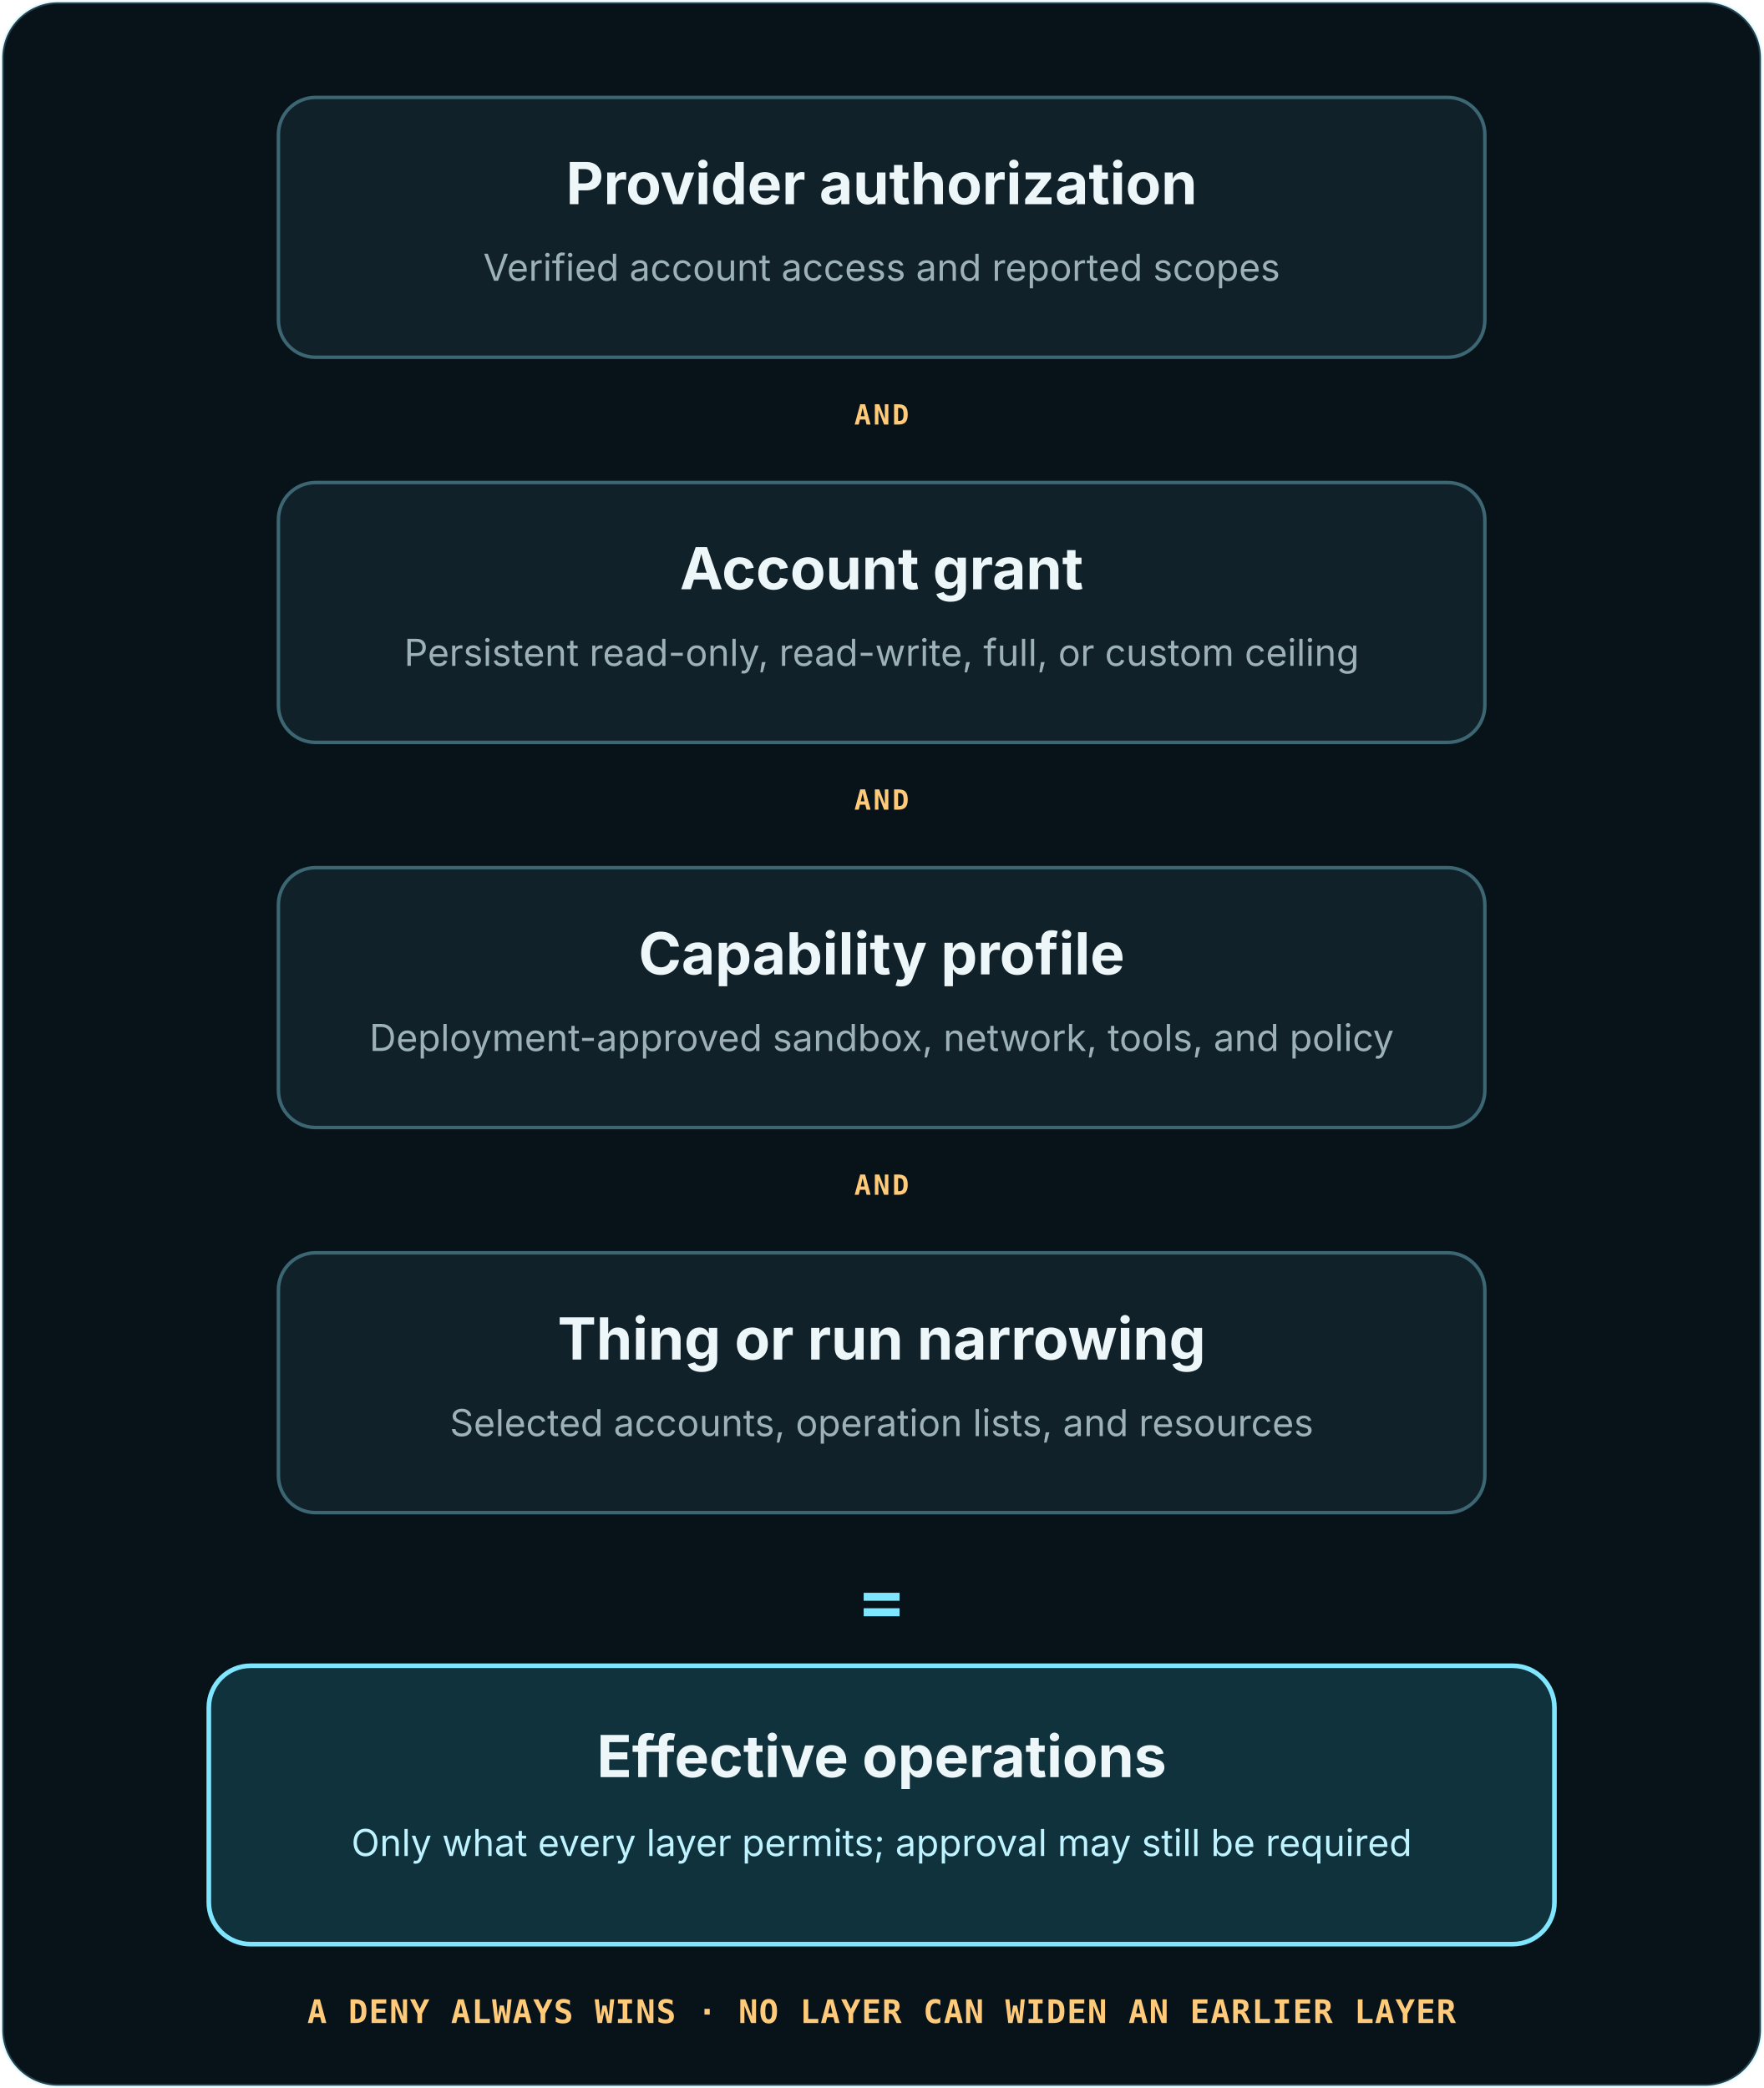
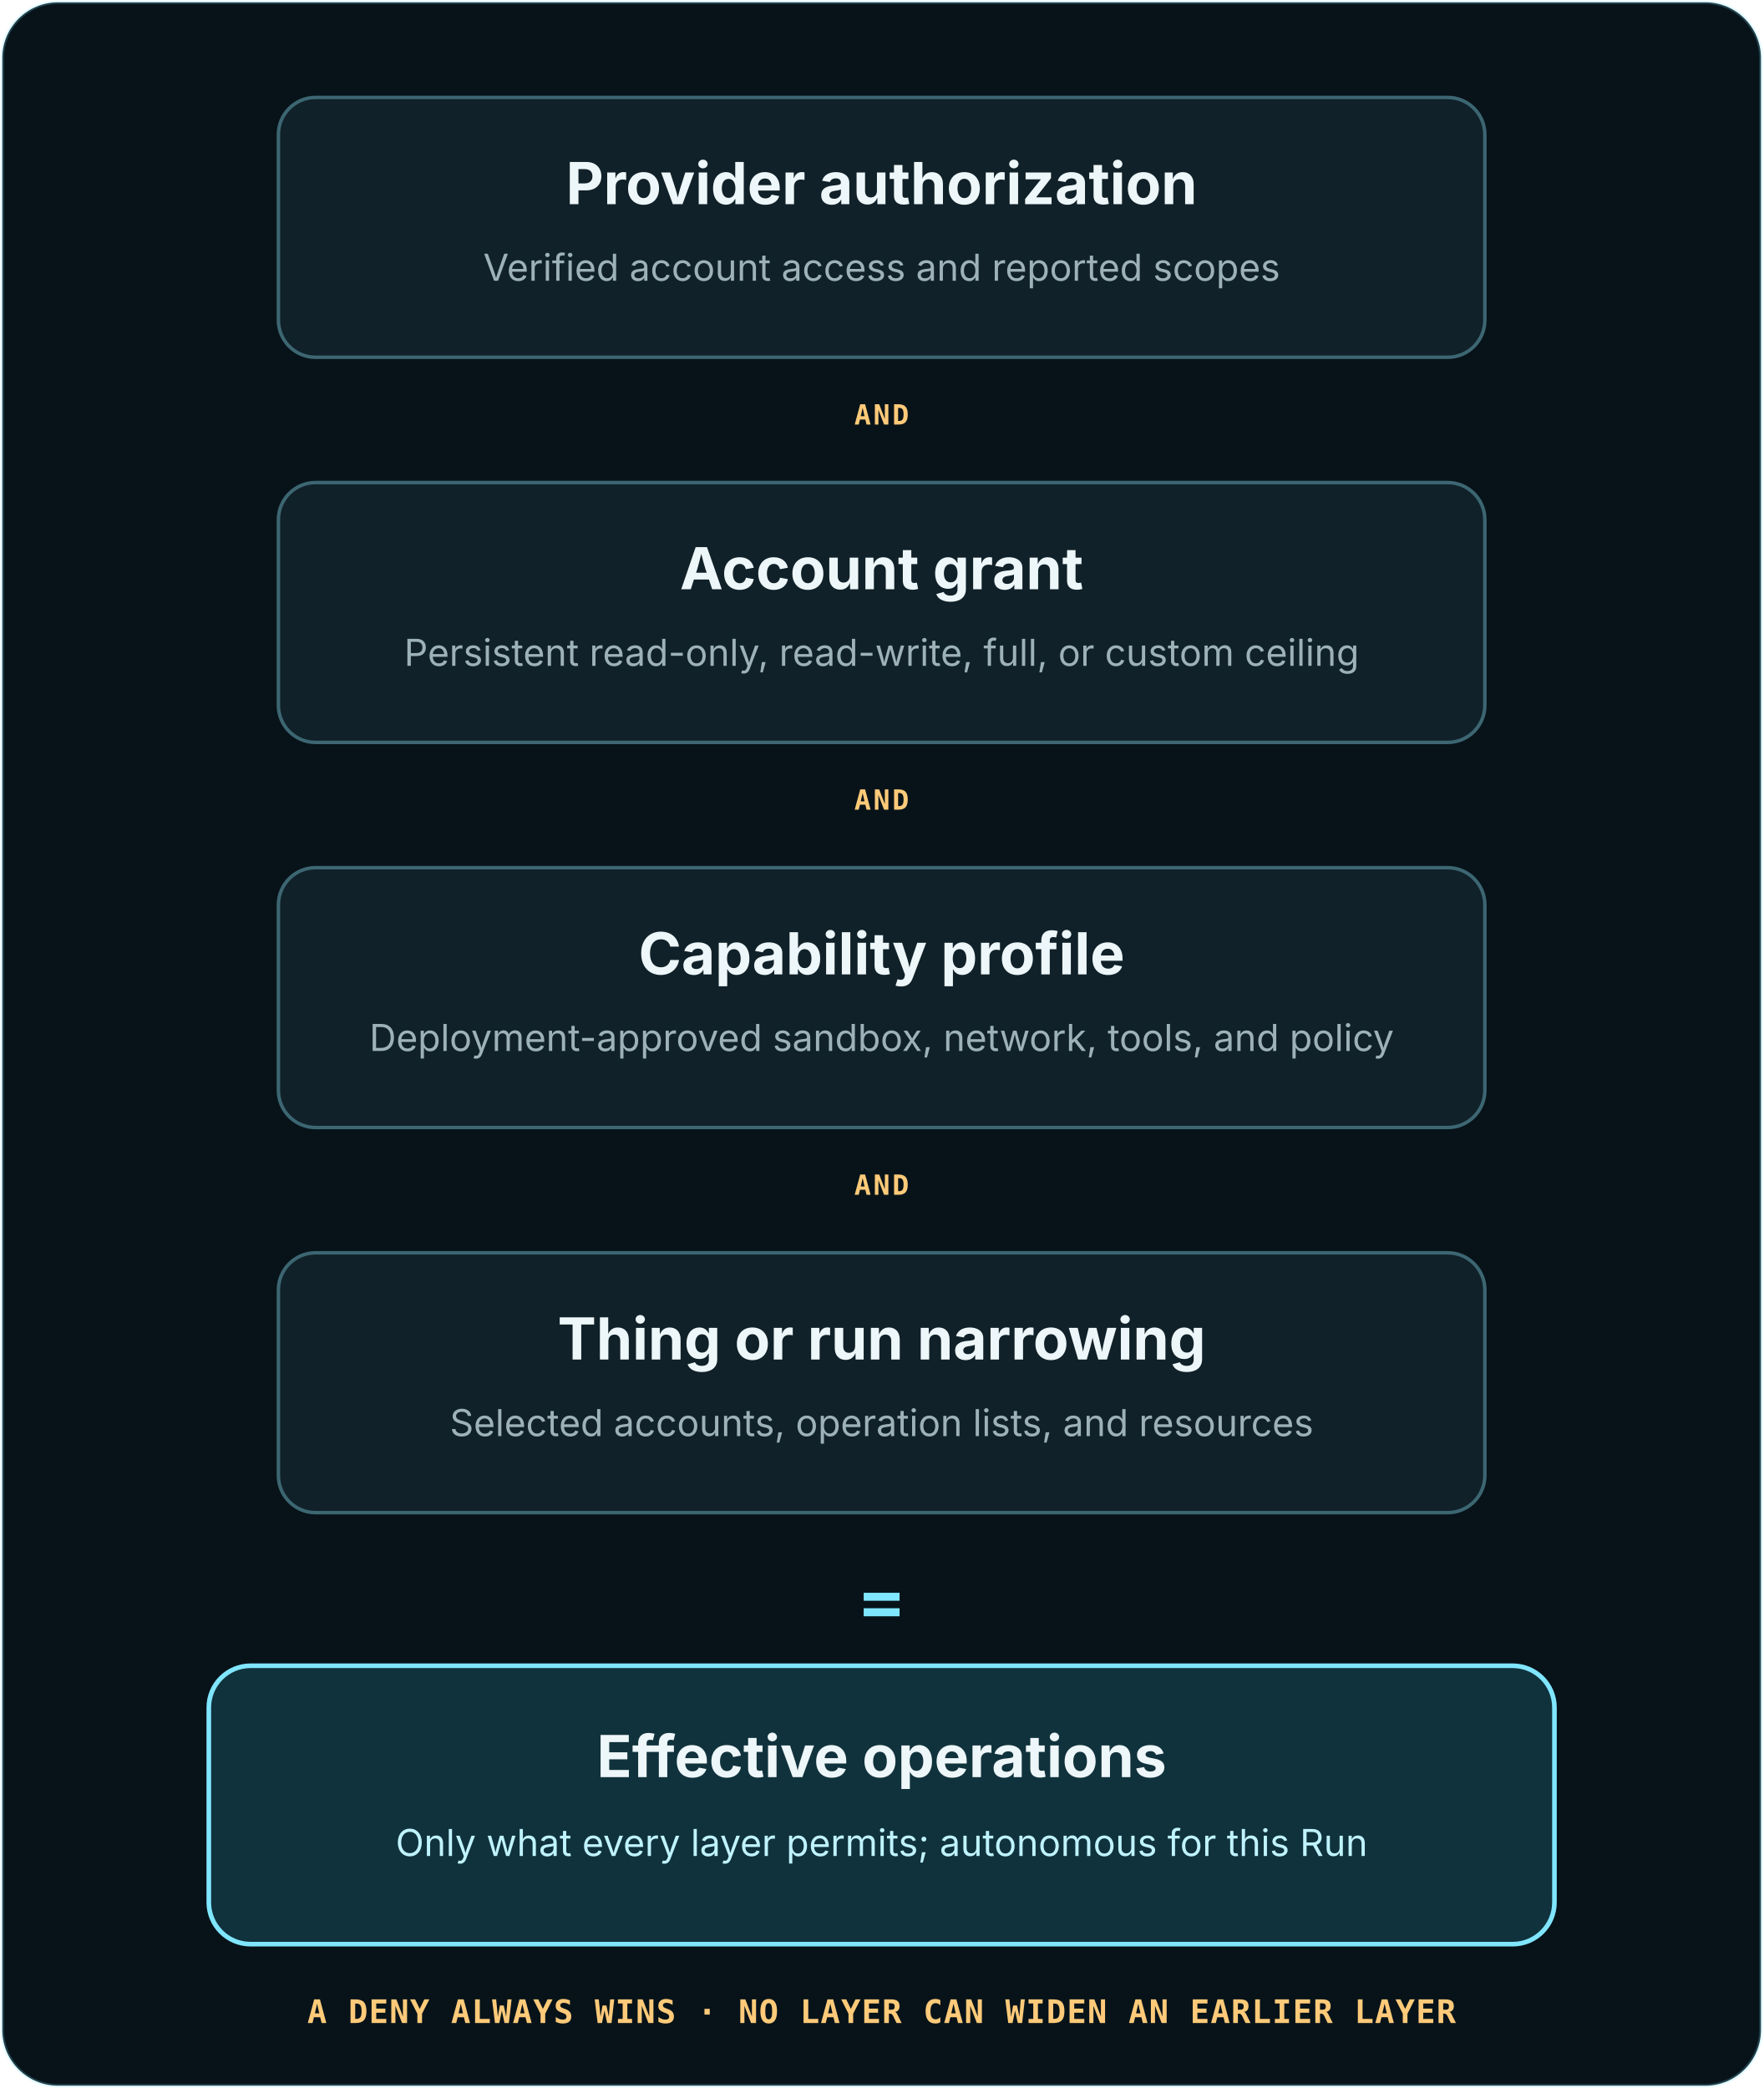
<svg xmlns="http://www.w3.org/2000/svg" viewBox="0 0 760 900" role="img" aria-labelledby="permission-intersection-title permission-intersection-desc" data-visual-question="How does Rat Things determine effective permission?">
  <defs>
    <style>
      .frame { fill: #071319; stroke: rgba(128, 230, 255, 0.22); stroke-width: 1.5; }
      .node { fill: #102129; stroke: #3c6672; stroke-width: 1.5; }
      .node--result { fill: #10323c; stroke: #80e6ff; stroke-width: 2; }
      .label { fill: #edf6f8; font-family: Inter, ui-sans-serif, system-ui, sans-serif; font-size: 25px; font-weight: 700; text-anchor: middle; }
      .detail { fill: #9db2b8; font-family: Inter, ui-sans-serif, system-ui, sans-serif; font-size: 16px; text-anchor: middle; }
      .and-label { fill: #ffca79; font-family: ui-monospace, SFMono-Regular, Menlo, monospace; font-size: 12px; font-weight: 800; letter-spacing: 0.08em; text-anchor: middle; }
      .equals { fill: #80e6ff; font-family: ui-monospace, SFMono-Regular, Menlo, monospace; font-size: 30px; font-weight: 800; text-anchor: middle; }
      .result-detail { fill: #bff3ff; font-family: Inter, ui-sans-serif, system-ui, sans-serif; font-size: 16px; text-anchor: middle; }
      .rule { fill: #ffca79; font-family: ui-monospace, SFMono-Regular, Menlo, monospace; font-size: 14px; font-weight: 700; letter-spacing: 0.03em; text-anchor: middle; }
    </style>
  </defs>
  <rect class="frame" x="1" y="1" width="758" height="898" rx="24" />
  <g data-node="primary">
    <rect class="node" x="120" y="42" width="520" height="112" rx="16" />
    <text class="label" x="380" y="88">Provider authorization</text>
    <text class="detail" x="380" y="121">Verified account access and reported scopes</text>
  </g>
  <text class="and-label" x="380" y="183">AND</text>
  <g data-node="primary">
    <rect class="node" x="120" y="208" width="520" height="112" rx="16" />
    <text class="label" x="380" y="254">Account grant</text>
    <text class="detail" x="380" y="287">Persistent read-only, read-write, full, or custom ceiling</text>
  </g>
  <text class="and-label" x="380" y="349">AND</text>
  <g data-node="primary">
    <rect class="node" x="120" y="374" width="520" height="112" rx="16" />
    <text class="label" x="380" y="420">Capability profile</text>
    <text class="detail" x="380" y="453">Deployment-approved sandbox, network, tools, and policy</text>
  </g>
  <text class="and-label" x="380" y="515">AND</text>
  <g data-node="primary">
    <rect class="node" x="120" y="540" width="520" height="112" rx="16" />
    <text class="label" x="380" y="586">Thing or run narrowing</text>
    <text class="detail" x="380" y="619">Selected accounts, operation lists, and resources</text>
  </g>
  <text class="equals" x="380" y="701">=</text>
  <g data-node="primary">
    <rect class="node--result" x="90" y="718" width="580" height="120" rx="18" />
    <text class="label" x="380" y="766">Effective operations</text>
-     <text class="result-detail" x="380" y="800">Only what every layer permits; approval may still be required</text>
+     <text class="result-detail" x="380" y="800">Only what every layer permits; autonomous for this Run</text>
  </g>
  <text class="rule" x="380" y="872">A DENY ALWAYS WINS · NO LAYER CAN WIDEN AN EARLIER LAYER</text>
</svg>
